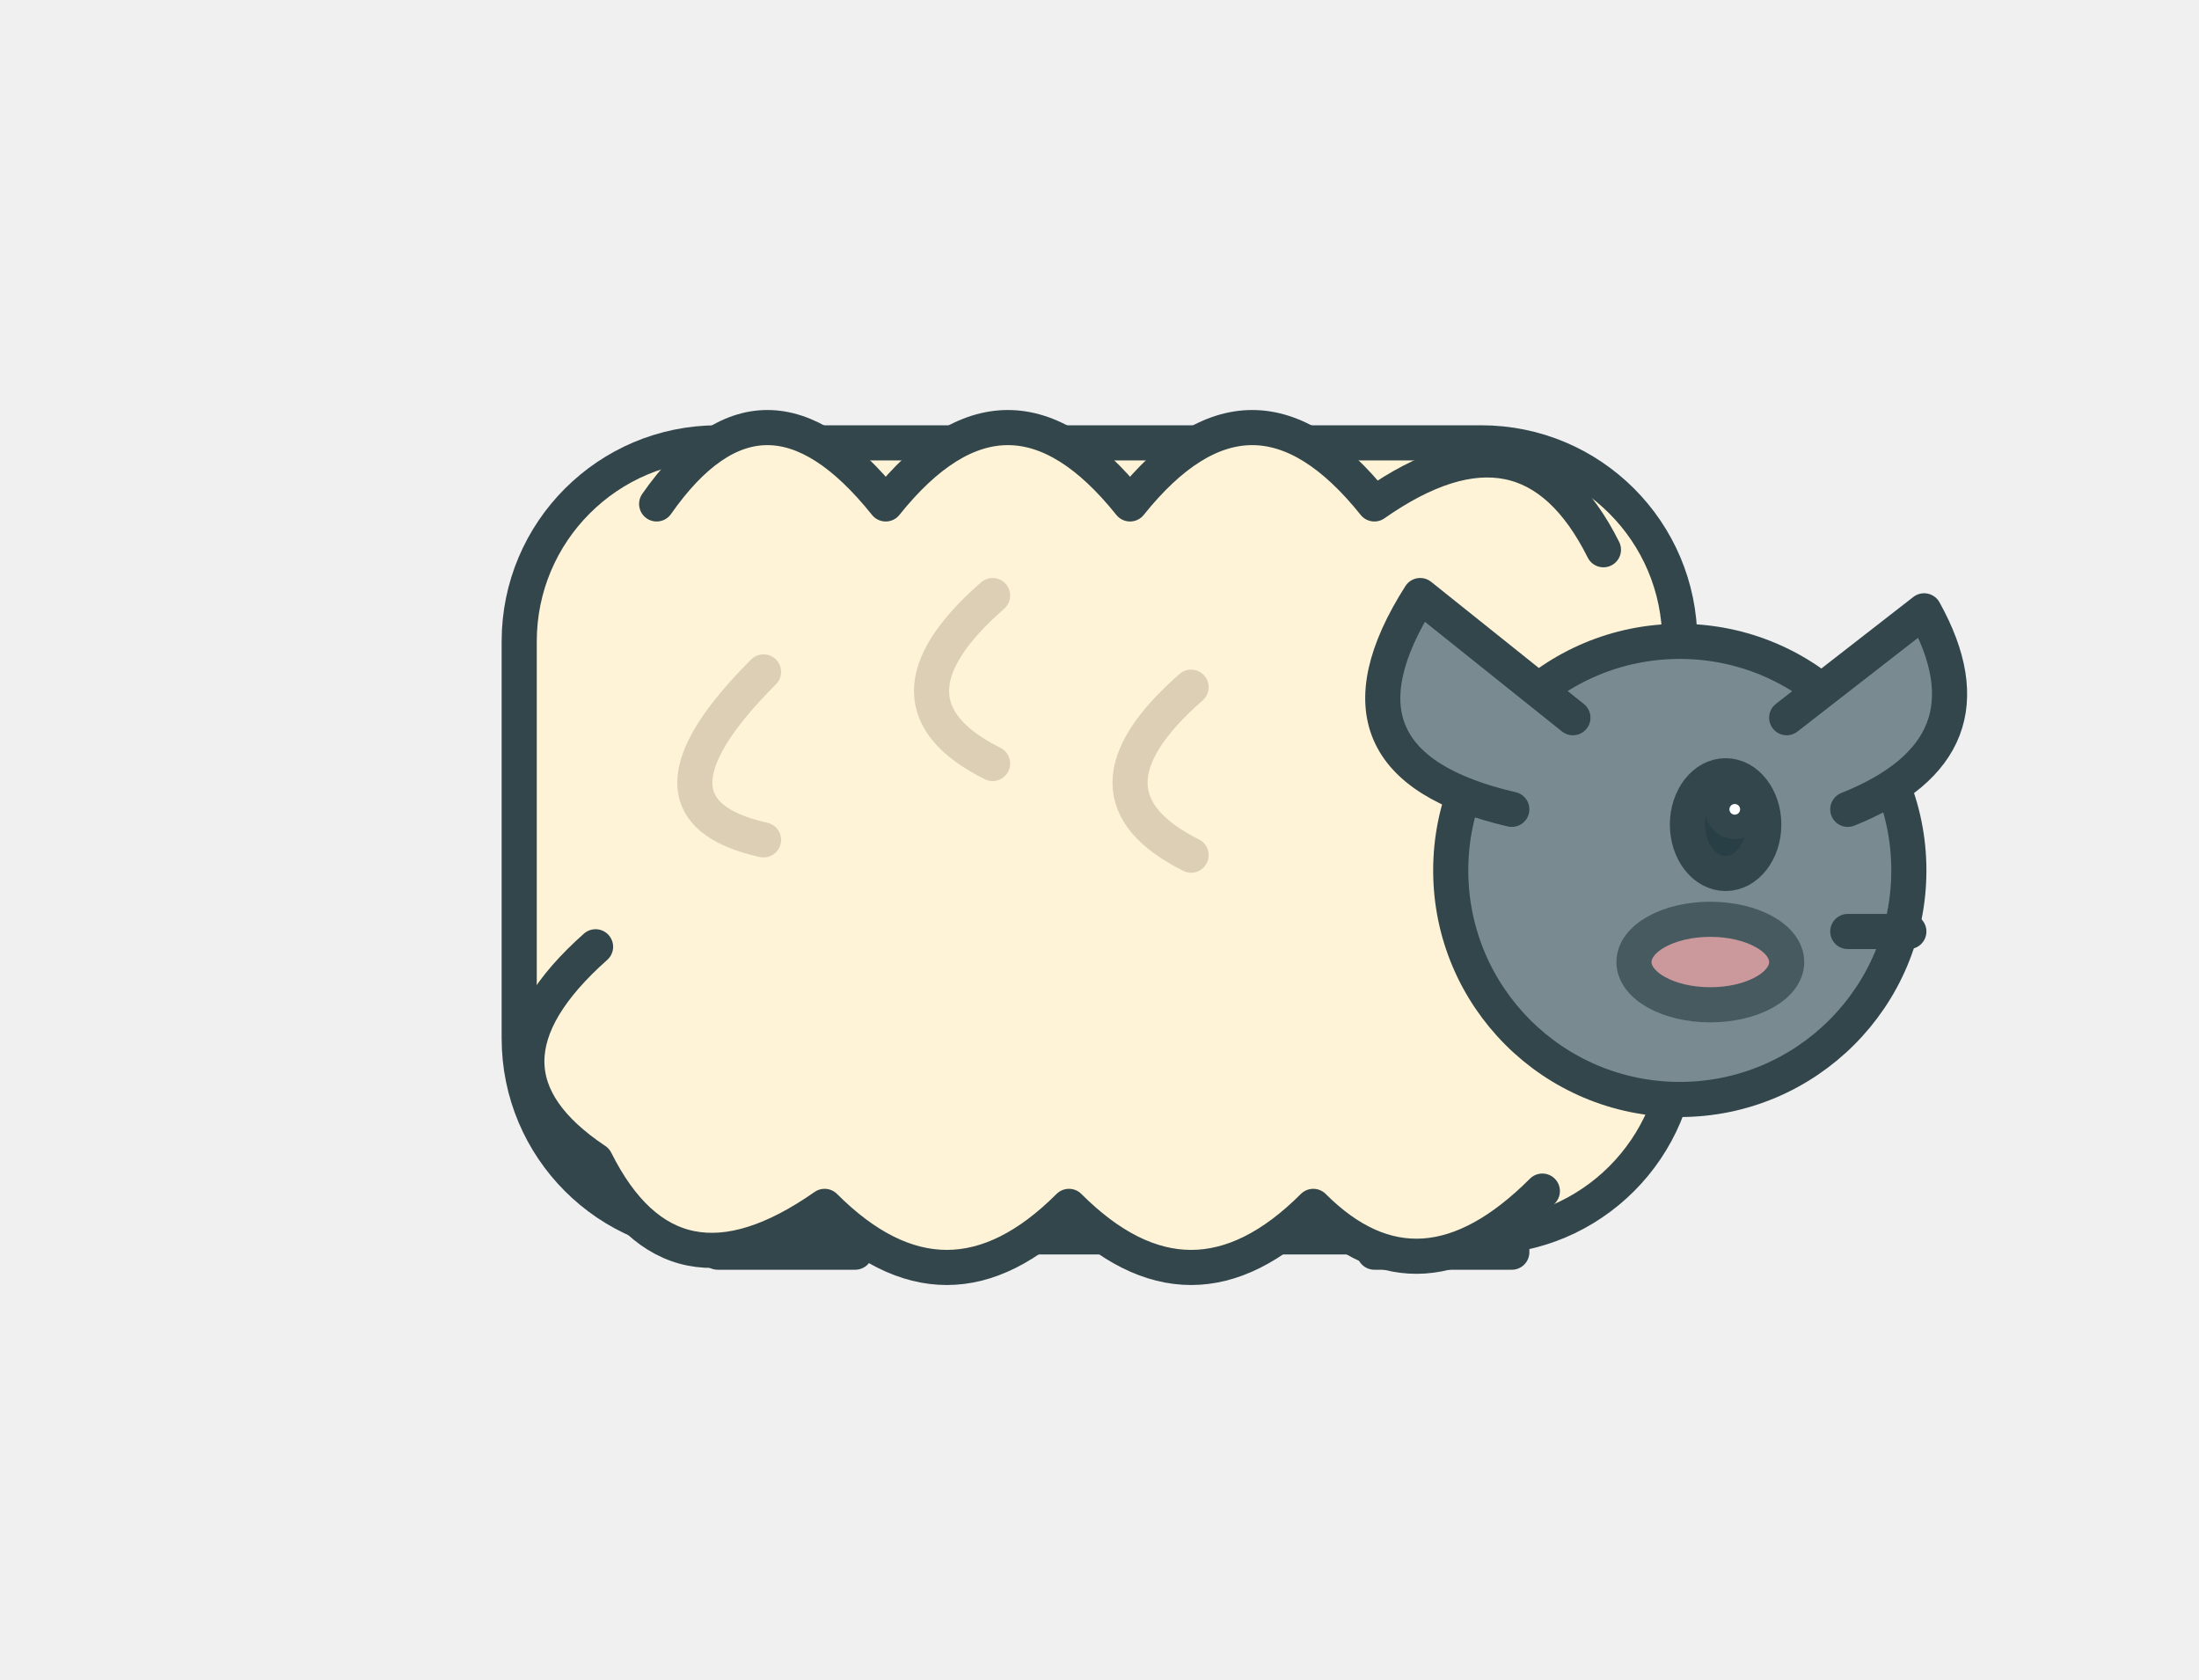
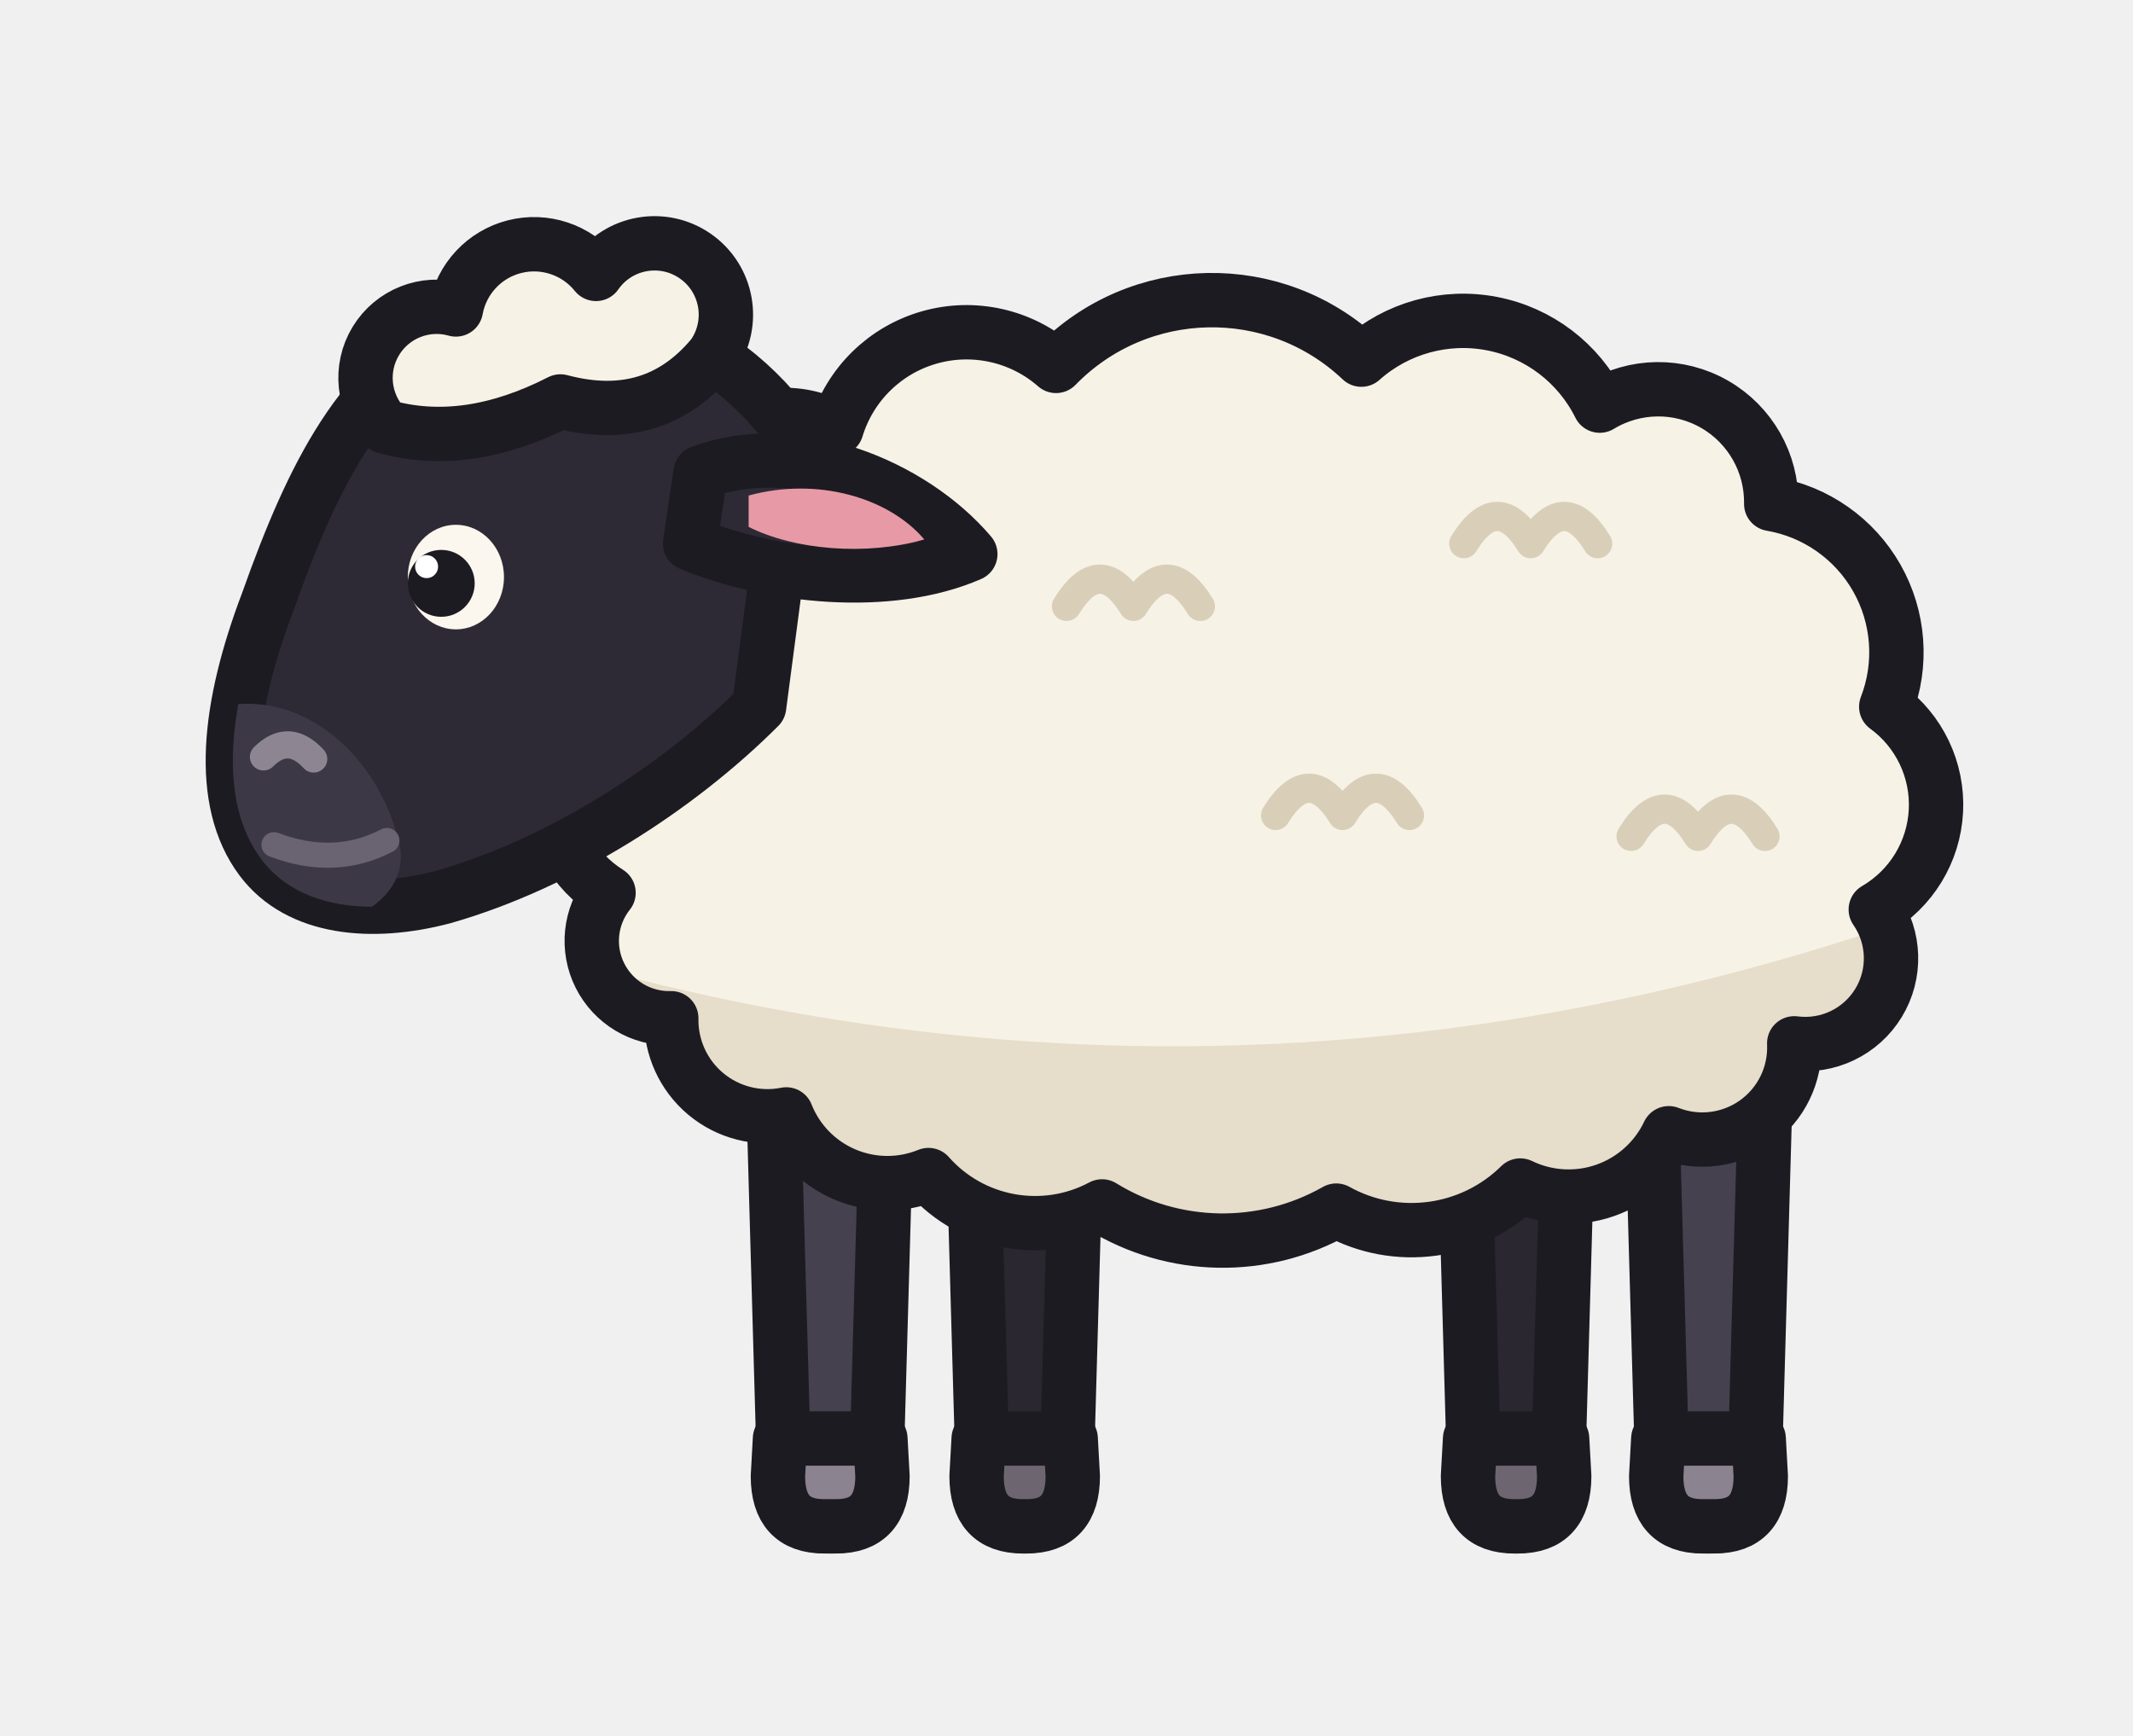
- <svg xmlns="http://www.w3.org/2000/svg" viewBox="-72 -55 144 110" role="img" aria-label="sheep">
-   <g stroke="#32464b" stroke-width="2.3" stroke-linecap="round" stroke-linejoin="round">
-     <path d="M-25 18v9h9v-9m34 0v9h9v-9" fill="#6c7980" />
-     <rect x="-38" y="-26" width="76" height="52" rx="13" fill="#fff3d7" />
-     <path d="M-29-22q7-10 15 0 8-10 16 0 8-10 16 0 10-7 15 3M-33 7q-9 8 0 14 5 10 15 3 8 8 16 0 8 8 16 0 7 7 15-1" fill="#fff3d7" />
-     <path d="M-22-11q-9 9 0 11m15-16q-8 7 0 11m13-5q-8 7 0 11" fill="none" stroke="#ddcfb5" />
-     <ellipse cx="38" cy="2" rx="15" ry="15" fill="#798b91" />
-     <path d="m31-8-10-8q-7 11 6 14m18-6 9-7q5 9-5 13" fill="#798b91" />
-     <ellipse cx="41" cy="-1" rx="2.5" ry="3.2" fill="#283f46" />
-     <circle cx="41.6" cy="-2" r=".8" fill="white" />
-     <ellipse cx="40" cy="8" rx="5" ry="2.8" fill="#eea0a0" opacity=".7" />
-     <path d="M49 6h4" />
+ <svg xmlns="http://www.w3.org/2000/svg" viewBox="-54 -43 102 83" width="306" height="249" role="img" aria-label="Sheep toy cutout">
+   <g>
+     <defs>
+       <clipPath id="sheep-clip">
+         <path d="M36.2-9.2A5.8 5.8 0 0 1 35.7 .5A4.1 4.1 0 0 1 31.8 6.9A4.4 4.4 0 0 1 25.8 11.2A5.3 5.3 0 0 1 18.7 13.7A7.4 7.4 0 0 1 9.9 14.9A11 11 0 0 1-1.3 14.7A6.8 6.8 0 0 1-9.6 13.2A5.2 5.2 0 0 1-16.4 10.3A4.6 4.6 0 0 1-21.9 5.7A3.7 3.7 0 0 1-24.9-.3A5.8 5.8 0 0 1-25.1-10A4.4 4.4 0 0 1-21.4-17.3A5 5 0 0 1-14-22.5A6.5 6.5 0 0 1-3.5-25.5A10.4 10.4 0 0 1 11.1-25.8A7.3 7.3 0 0 1 22.5-23.6A5.4 5.4 0 0 1 30.7-18.9A7.2 7.2 0 0 1 36.2-9.2Z" />
+       </clipPath>
+       <clipPath id="sheep-head">
+         <path d="M-16-22.1C-19.4-27.1-26.1-29.9-32.2-27.1C-36.7-24.9-39-20.4-41.2-14.2C-43.1-9.2-43.6-4.7-41.5-1.9C-39.7 .5-36.2 .8-32.8-.1C-27.2-1.7-21.6-5.3-17.7-9.2Z" />
+       </clipPath>
+     </defs>
+     <g stroke-linecap="round" stroke-linejoin="round">
+       <path d="M-7.5 10L-7 27.6Q-7 30-4.9 30H-5.1Q-3 30-3 27.6L-2.5 10ZM16 10L16.5 27.6Q16.5 30 18.6 30H18.4Q20.5 30 20.5 27.6L21 10Z" fill="#2a2731" stroke="#1d1b22" stroke-width="2.6" />
+       <path d="M-7.2 25.8H-2.8L-2.7 27.6Q-2.7 30-4.9 30H-5.1Q-7.3 30-7.3 27.6ZM16.3 25.8H20.7L20.8 27.6Q20.8 30 18.6 30H18.4Q16.2 30 16.2 27.6Z" fill="#6d6670" stroke="#1d1b22" stroke-width="2.6" />
+       <path d="M-17 10L-16.5 27.6Q-16.5 30-14.4 30H-14.2Q-12.1 30-12.1 27.6L-11.6 10ZM25 10L25.5 27.6Q25.5 30 27.6 30H27.8Q29.9 30 29.9 27.6L30.4 10Z" fill="#46414f" stroke="#1d1b22" stroke-width="2.6" />
+       <path d="M-16.7 25.8H-11.9L-11.8 27.6Q-11.8 30-14 30H-14.6Q-16.8 30-16.8 27.6ZM25.3 25.8H30.1L30.2 27.6Q30.2 30 28 30H27.4Q25.2 30 25.2 27.6Z" fill="#8b8390" stroke="#1d1b22" stroke-width="2.6" />
+       <path d="M36.2-9.2A5.8 5.8 0 0 1 35.7 .5A4.1 4.1 0 0 1 31.8 6.9A4.4 4.4 0 0 1 25.8 11.2A5.3 5.3 0 0 1 18.7 13.7A7.4 7.4 0 0 1 9.9 14.9A11 11 0 0 1-1.3 14.7A6.8 6.8 0 0 1-9.6 13.2A5.2 5.2 0 0 1-16.4 10.3A4.6 4.6 0 0 1-21.9 5.7A3.7 3.7 0 0 1-24.9-.3A5.8 5.8 0 0 1-25.1-10A4.4 4.4 0 0 1-21.4-17.3A5 5 0 0 1-14-22.5A6.5 6.5 0 0 1-3.5-25.5A10.4 10.4 0 0 1 11.1-25.8A7.3 7.3 0 0 1 22.5-23.6A5.4 5.4 0 0 1 30.7-18.9A7.2 7.2 0 0 1 36.2-9.2Z" fill="#f7f2e6" />
+       <g clip-path="url(#sheep-clip)" fill="#e6ddca">
+         <path d="M-30 2Q5 13 40 0V20H-30Z" />
+       </g>
+       <path d="M36.2-9.2A5.8 5.8 0 0 1 35.7 .5A4.1 4.1 0 0 1 31.8 6.9A4.4 4.4 0 0 1 25.8 11.2A5.3 5.3 0 0 1 18.7 13.7A7.4 7.4 0 0 1 9.9 14.9A11 11 0 0 1-1.3 14.7A6.8 6.8 0 0 1-9.6 13.2A5.2 5.2 0 0 1-16.4 10.3A4.6 4.6 0 0 1-21.9 5.7A3.7 3.7 0 0 1-24.9-.3A5.8 5.8 0 0 1-25.1-10A4.4 4.4 0 0 1-21.4-17.3A5 5 0 0 1-14-22.5A6.5 6.5 0 0 1-3.5-25.5A10.4 10.4 0 0 1 11.1-25.8A7.3 7.3 0 0 1 22.5-23.6A5.4 5.4 0 0 1 30.7-18.9A7.2 7.2 0 0 1 36.2-9.2Z" fill="none" stroke="#1d1b22" stroke-width="2.6" />
+       <path d="M-3-14q1.6-2.6 3.2 0q1.6-2.6 3.2 0M16-17q1.6-2.6 3.2 0q1.6-2.6 3.2 0M7-4q1.6-2.6 3.2 0q1.6-2.6 3.2 0M24-3q1.6-2.6 3.2 0q1.6-2.6 3.2 0" fill="none" stroke="#d9cfb9" stroke-width="1.4" />
+       <path d="M-16-22.1C-19.4-27.1-26.1-29.9-32.2-27.1C-36.7-24.9-39-20.4-41.2-14.2C-43.1-9.2-43.6-4.7-41.5-1.9C-39.7 .5-36.2 .8-32.8-.1C-27.2-1.7-21.6-5.3-17.7-9.2Z" fill="#2e2a35" stroke="#1d1b22" stroke-width="2.6" />
+       <g clip-path="url(#sheep-head)" stroke="none">
+         <path d="M-45.1-8.6C-40.6-10.9-36.2-7.5-35-3C-33.9 .3-38.4 2.6-45.1 1.4Z" fill="#3d3846" />
+       </g>
+       <path d="M-20.5-20.4C-16-22.1-10.4-19.8-7.6-16.5C-11.5-14.8-17.1-15.4-21-17Z" fill="#2e2a35" stroke="#1d1b22" stroke-width="2.6" />
+       <path d="M-18.2-19.3C-14.9-20.2-11.5-19.2-9.8-17.2C-12.6-16.4-16-16.7-18.2-17.8Z" fill="#e79aa6" />
+       <path d="M-35.6-22.6A3.4 3.4 0 0 1-32.2-28.2A3.8 3.8 0 0 1-25.5-29.9A3.4 3.4 0 0 1-19.9-26Q-22.7-22.6-27.2-23.8Q-31.7-21.5-35.6-22.6Z" fill="#f7f2e6" stroke="#1d1b22" stroke-width="2.6" />
+       <path d="M-41.4-6.8Q-40.2-8-39-6.7" fill="none" stroke="#8d8592" stroke-width="1.3" />
+       <path d="M-40.9-2.6Q-38-1.5-35.5-2.8" fill="none" stroke="#6a6372" stroke-width="1.2" />
+       <ellipse cx="-32.2" cy="-15.4" rx="2.3" ry="2.5" fill="#fbf7ee" />
+       <circle cx="-32.9" cy="-15.1" r="1.6" fill="#1d1b22" />
+       <circle cx="-33.6" cy="-15.9" r=".55" fill="#fff" />
+     </g>
  </g>
</svg>
